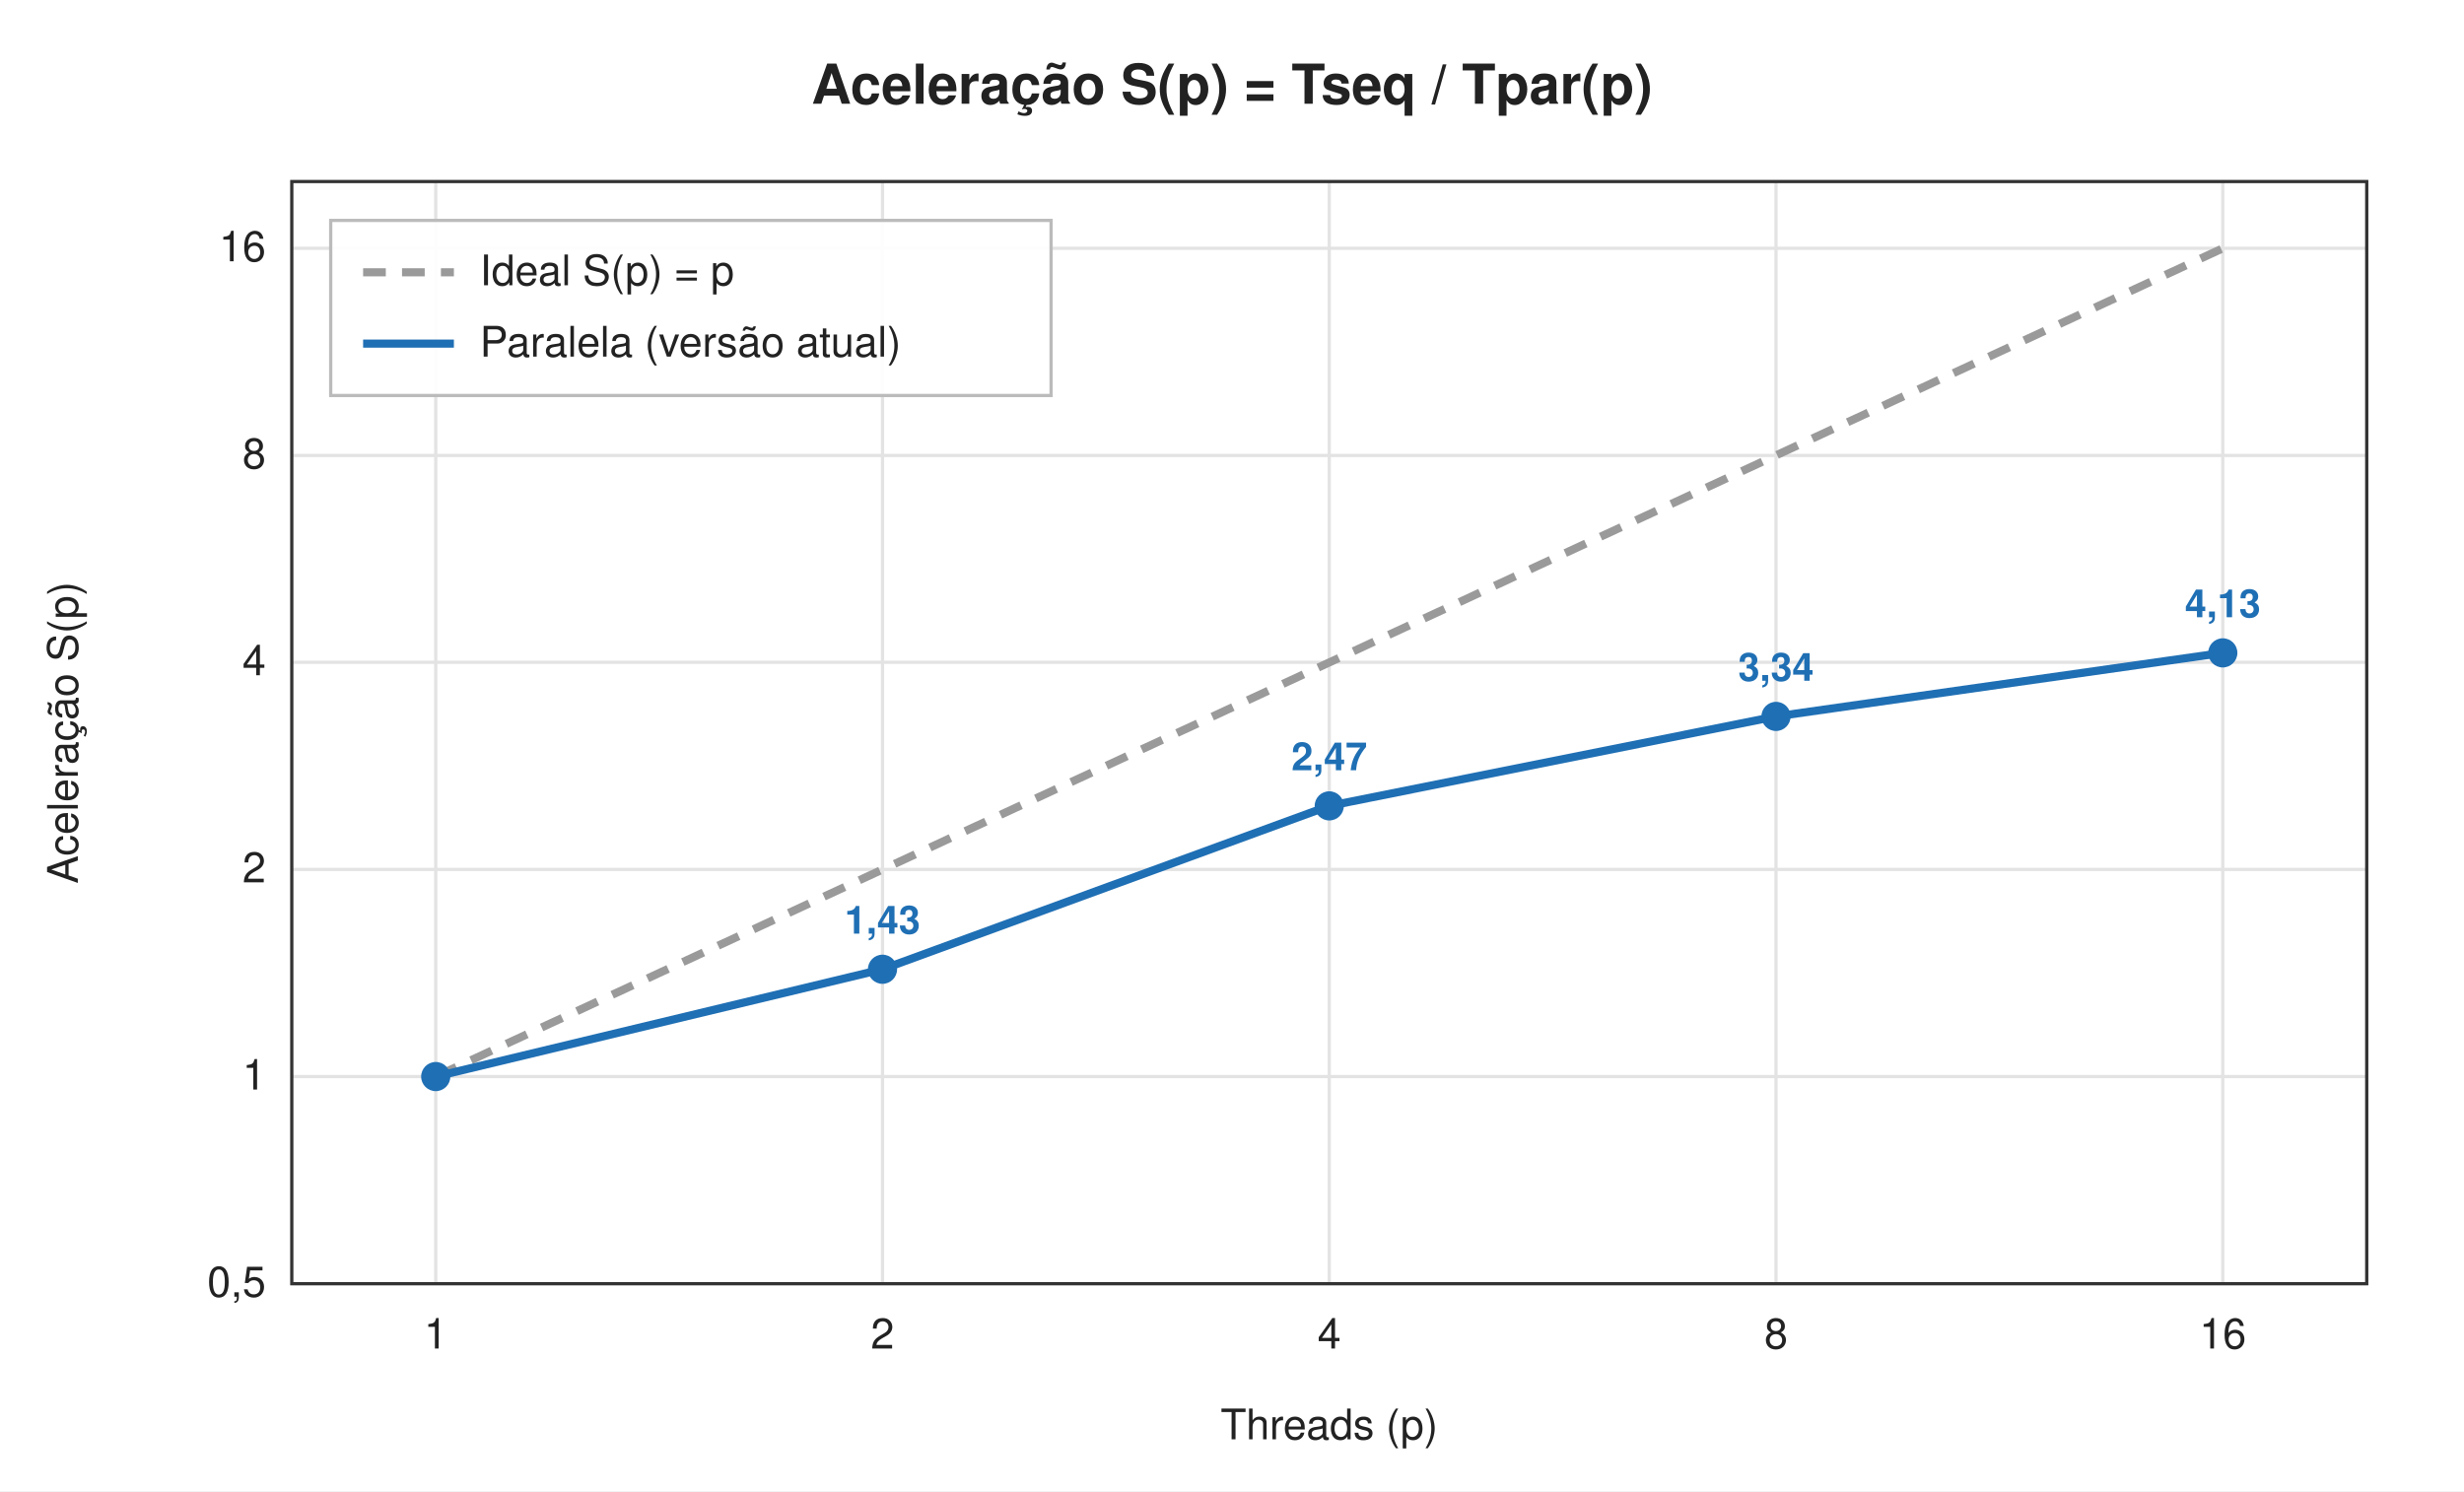
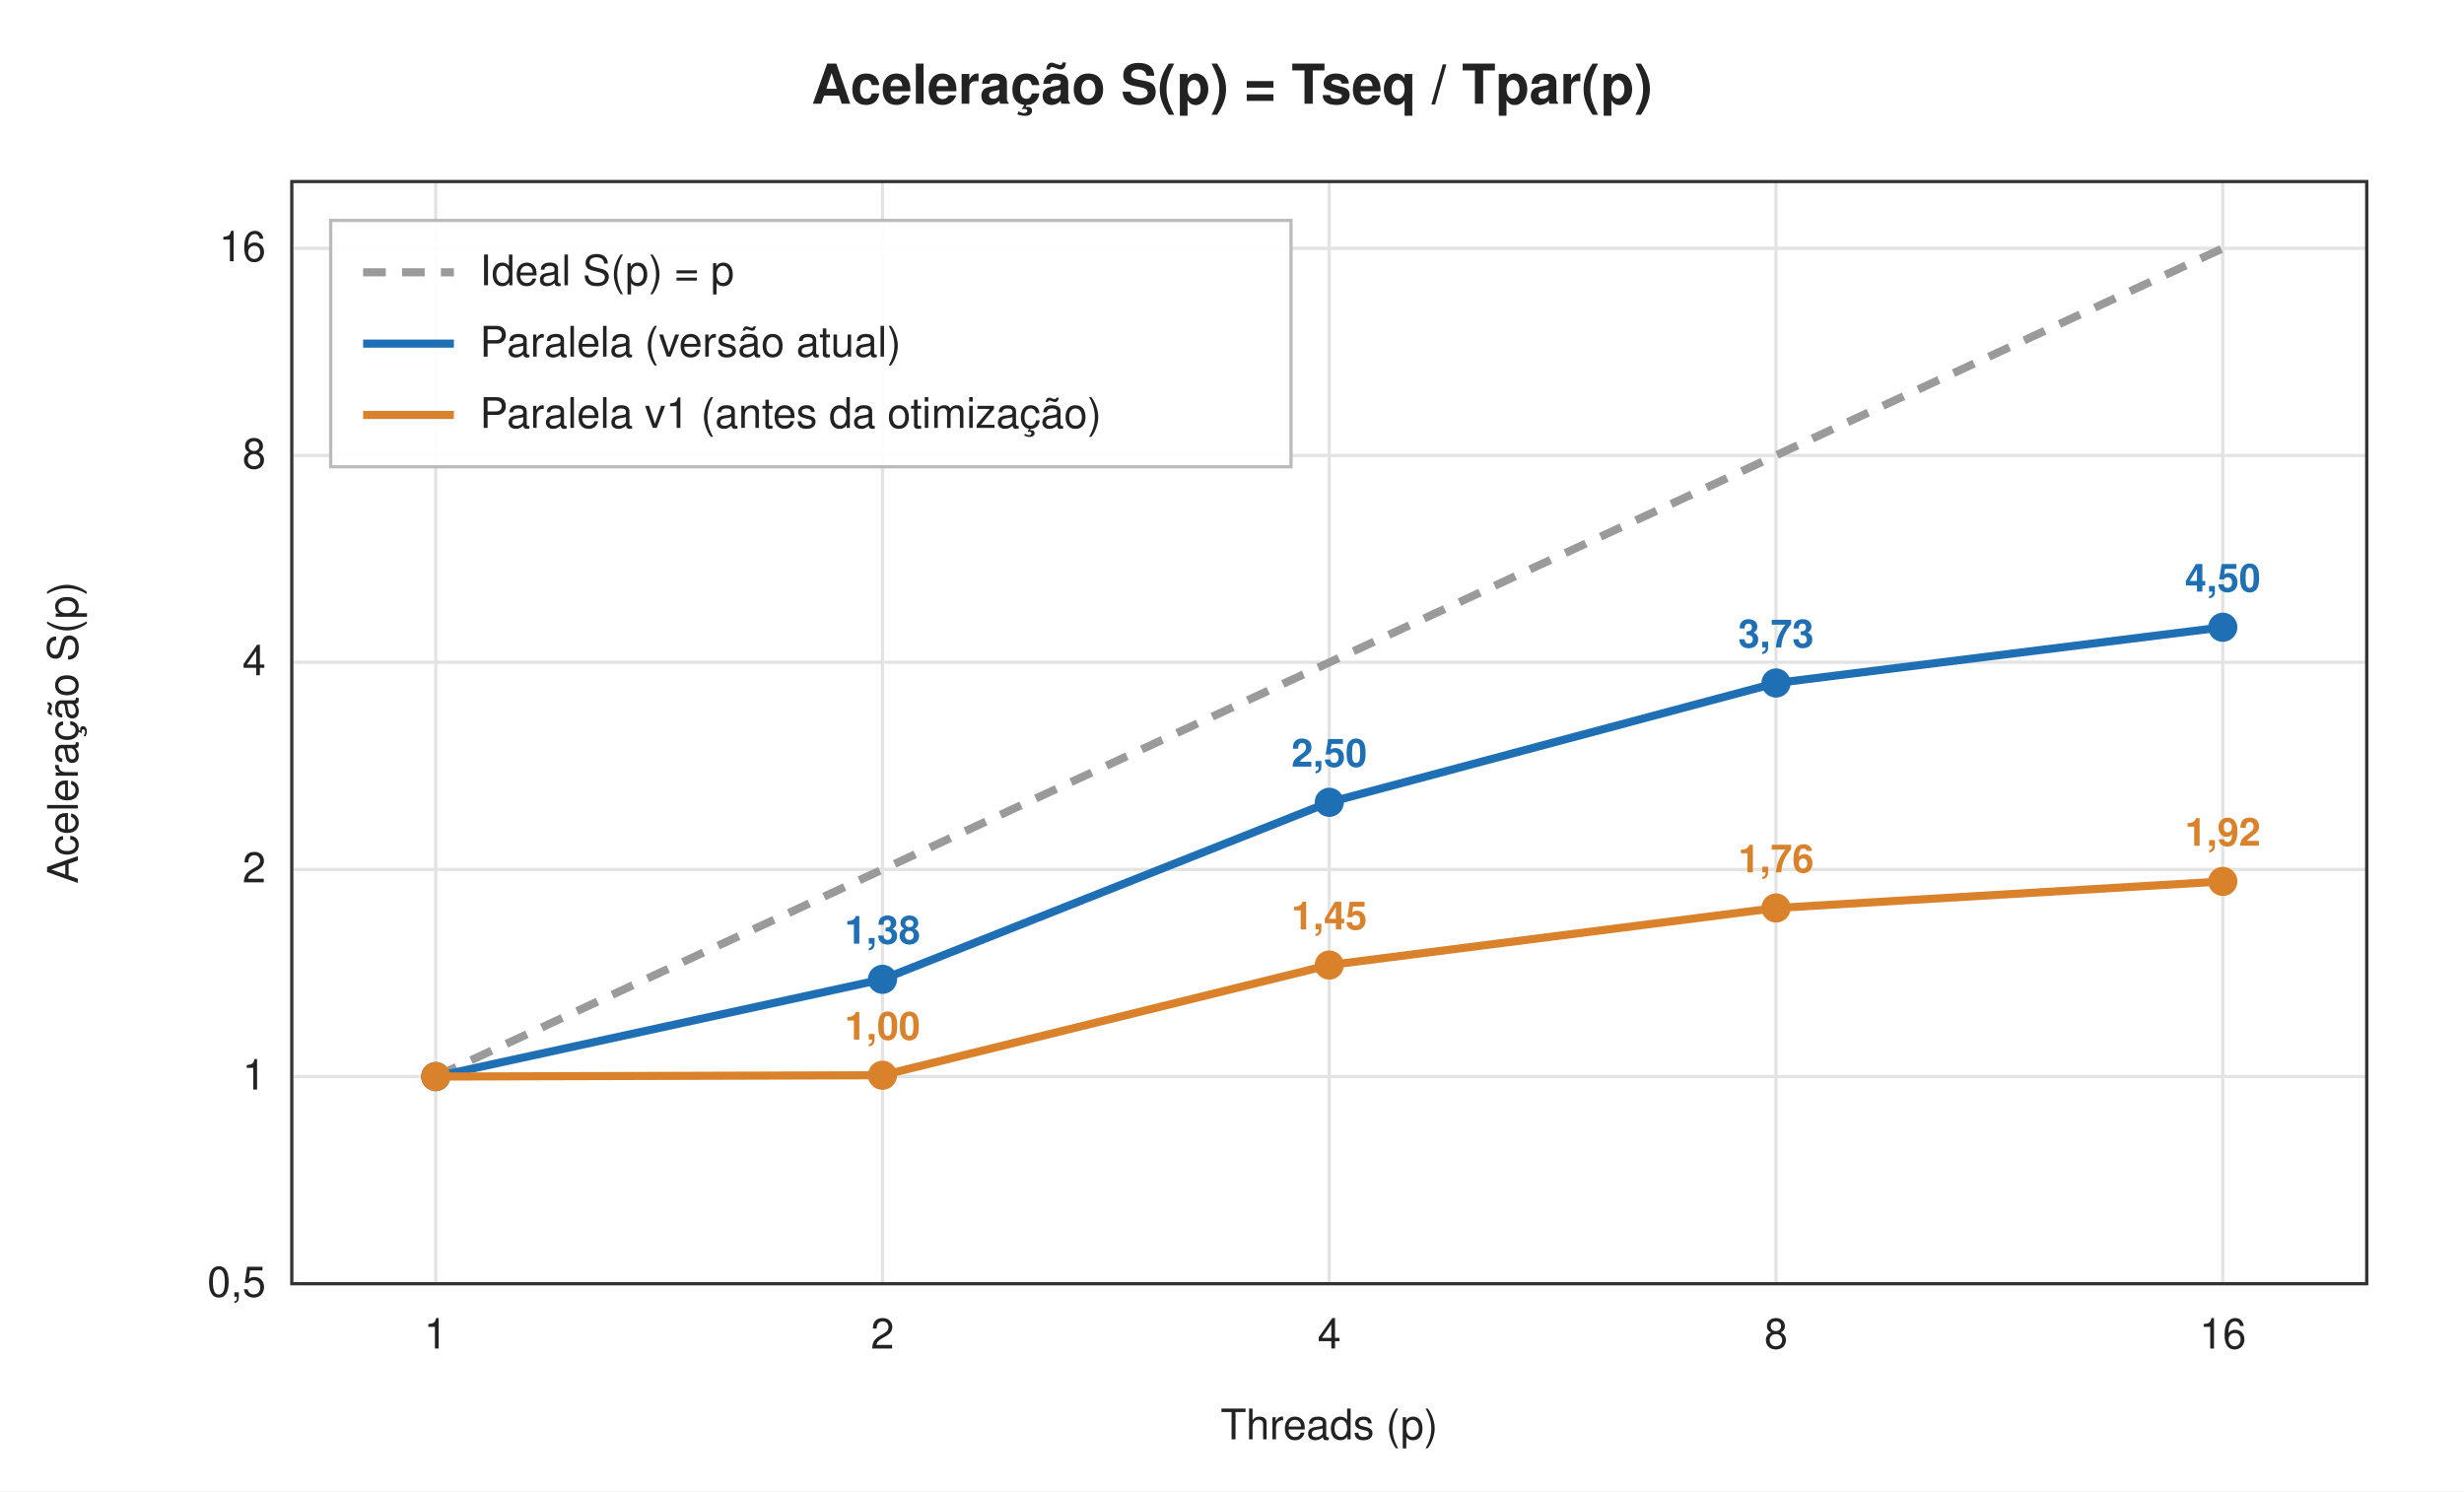
<svg xmlns="http://www.w3.org/2000/svg" width="760" height="460" viewBox="0 0 760 460" font-family="Segoe UI, Helvetica, Arial, sans-serif">
  <rect width="100%" height="100%" fill="white" />
  <line x1="90" y1="396.0" x2="730" y2="396.0" stroke="#e3e3e3" />
  <text x="82.0" y="400.0" font-size="13" text-anchor="end" font-weight="normal" fill="#222">0,5</text>
  <line x1="90" y1="332.1" x2="730" y2="332.1" stroke="#e3e3e3" />
  <text x="82.0" y="336.1" font-size="13" text-anchor="end" font-weight="normal" fill="#222">1</text>
  <line x1="90" y1="268.2" x2="730" y2="268.2" stroke="#e3e3e3" />
  <text x="82.0" y="272.2" font-size="13" text-anchor="end" font-weight="normal" fill="#222">2</text>
  <line x1="90" y1="204.3" x2="730" y2="204.3" stroke="#e3e3e3" />
  <text x="82.0" y="208.3" font-size="13" text-anchor="end" font-weight="normal" fill="#222">4</text>
  <line x1="90" y1="140.5" x2="730" y2="140.5" stroke="#e3e3e3" />
  <text x="82.0" y="144.5" font-size="13" text-anchor="end" font-weight="normal" fill="#222">8</text>
  <line x1="90" y1="76.6" x2="730" y2="76.6" stroke="#e3e3e3" />
  <text x="82.0" y="80.6" font-size="13" text-anchor="end" font-weight="normal" fill="#222">16</text>
  <line x1="134.4" y1="396" x2="134.4" y2="56" stroke="#e3e3e3" />
  <text x="134.4" y="416.0" font-size="13" text-anchor="middle" font-weight="normal" fill="#222">1</text>
  <line x1="272.2" y1="396" x2="272.2" y2="56" stroke="#e3e3e3" />
  <text x="272.2" y="416.0" font-size="13" text-anchor="middle" font-weight="normal" fill="#222">2</text>
  <line x1="410.0" y1="396" x2="410.0" y2="56" stroke="#e3e3e3" />
  <text x="410.0" y="416.0" font-size="13" text-anchor="middle" font-weight="normal" fill="#222">4</text>
  <line x1="547.8" y1="396" x2="547.8" y2="56" stroke="#e3e3e3" />
  <text x="547.8" y="416.0" font-size="13" text-anchor="middle" font-weight="normal" fill="#222">8</text>
  <line x1="685.6" y1="396" x2="685.6" y2="56" stroke="#e3e3e3" />
  <text x="685.6" y="416.0" font-size="13" text-anchor="middle" font-weight="normal" fill="#222">16</text>
  <rect x="90" y="56" width="640" height="340" fill="none" stroke="#333" />
  <text x="380.0" y="32.0" font-size="17" text-anchor="middle" font-weight="bold" fill="#222">Aceleração S(p) = Tseq / Tpar(p)</text>
  <text x="410.0" y="444.0" font-size="13" text-anchor="middle" font-weight="normal" fill="#222">Threads (p)</text>
  <text x="24.0" y="226.0" font-size="13" text-anchor="middle" font-weight="normal" fill="#222" transform="rotate(-90 24.0 226.0)">Aceleração S(p)</text>
  <polyline points="134.4,332.1 685.6,76.6" fill="none" stroke="#9a9a9a" stroke-width="2.5" stroke-dasharray="7 5" />
-   <polyline points="134.4,332.1 272.2,299.0 410.0,248.6 547.8,221.0 685.6,201.4" fill="none" stroke="#1f6fb4" stroke-width="2.5" />
+   <polyline points="134.4,332.1 272.2,302.1 410.0,247.5 547.8,210.7 685.6,193.5" fill="none" stroke="#1f6fb4" stroke-width="2.5" />
  <circle cx="134.4" cy="332.1" r="4.5" fill="#1f6fb4" />
-   <circle cx="272.2" cy="299.0" r="4.5" fill="#1f6fb4" />
-   <text x="272.2" y="288.0" font-size="12" text-anchor="middle" font-weight="bold" fill="#1f6fb4">1,43</text>
-   <circle cx="410.0" cy="248.6" r="4.5" fill="#1f6fb4" />
-   <text x="410.0" y="237.6" font-size="12" text-anchor="middle" font-weight="bold" fill="#1f6fb4">2,47</text>
-   <circle cx="547.8" cy="221.0" r="4.5" fill="#1f6fb4" />
-   <text x="547.8" y="210.0" font-size="12" text-anchor="middle" font-weight="bold" fill="#1f6fb4">3,34</text>
-   <circle cx="685.6" cy="201.4" r="4.5" fill="#1f6fb4" />
-   <text x="685.6" y="190.4" font-size="12" text-anchor="middle" font-weight="bold" fill="#1f6fb4">4,13</text>
-   <rect x="102.0" y="68" width="222.2" height="54" fill="white" fill-opacity="0.92" stroke="#bbb" />
+   <circle cx="272.2" cy="302.1" r="4.5" fill="#1f6fb4" />
+   <text x="272.2" y="291.1" font-size="12" text-anchor="middle" font-weight="bold" fill="#1f6fb4">1,38</text>
+   <circle cx="410.0" cy="247.5" r="4.5" fill="#1f6fb4" />
+   <text x="410.0" y="236.5" font-size="12" text-anchor="middle" font-weight="bold" fill="#1f6fb4">2,50</text>
+   <circle cx="547.8" cy="210.7" r="4.5" fill="#1f6fb4" />
+   <text x="547.8" y="199.7" font-size="12" text-anchor="middle" font-weight="bold" fill="#1f6fb4">3,73</text>
+   <circle cx="685.6" cy="193.5" r="4.5" fill="#1f6fb4" />
+   <text x="685.6" y="182.5" font-size="12" text-anchor="middle" font-weight="bold" fill="#1f6fb4">4,50</text>
+   <polyline points="134.4,332.1 272.2,331.7 410.0,297.7 547.8,280.1 685.6,271.9" fill="none" stroke="#d9822b" stroke-width="2.5" />
+   <circle cx="134.4" cy="332.1" r="4.5" fill="#d9822b" />
+   <circle cx="272.2" cy="331.7" r="4.5" fill="#d9822b" />
+   <text x="272.2" y="320.7" font-size="12" text-anchor="middle" font-weight="bold" fill="#d9822b">1,00</text>
+   <circle cx="410.0" cy="297.7" r="4.5" fill="#d9822b" />
+   <text x="410.0" y="286.7" font-size="12" text-anchor="middle" font-weight="bold" fill="#d9822b">1,45</text>
+   <circle cx="547.8" cy="280.1" r="4.5" fill="#d9822b" />
+   <text x="547.8" y="269.1" font-size="12" text-anchor="middle" font-weight="bold" fill="#d9822b">1,76</text>
+   <circle cx="685.6" cy="271.9" r="4.5" fill="#d9822b" />
+   <text x="685.6" y="260.9" font-size="12" text-anchor="middle" font-weight="bold" fill="#d9822b">1,92</text>
+   <rect x="102.0" y="68" width="296.2" height="76" fill="white" fill-opacity="0.92" stroke="#bbb" />
  <line x1="112.0" y1="84" x2="140.0" y2="84" stroke="#9a9a9a" stroke-width="2.5" stroke-dasharray="7 5" />
  <text x="148.0" y="88.0" font-size="13" text-anchor="start" font-weight="normal" fill="#222">Ideal S(p) = p</text>
  <line x1="112.0" y1="106" x2="140.0" y2="106" stroke="#1f6fb4" stroke-width="2.5" />
  <text x="148.0" y="110.0" font-size="13" text-anchor="start" font-weight="normal" fill="#222">Paralela (versão atual)</text>
+   <line x1="112.0" y1="128" x2="140.0" y2="128" stroke="#d9822b" stroke-width="2.5" />
+   <text x="148.0" y="132.0" font-size="13" text-anchor="start" font-weight="normal" fill="#222">Paralela v1 (antes da otimização)</text>
</svg>
